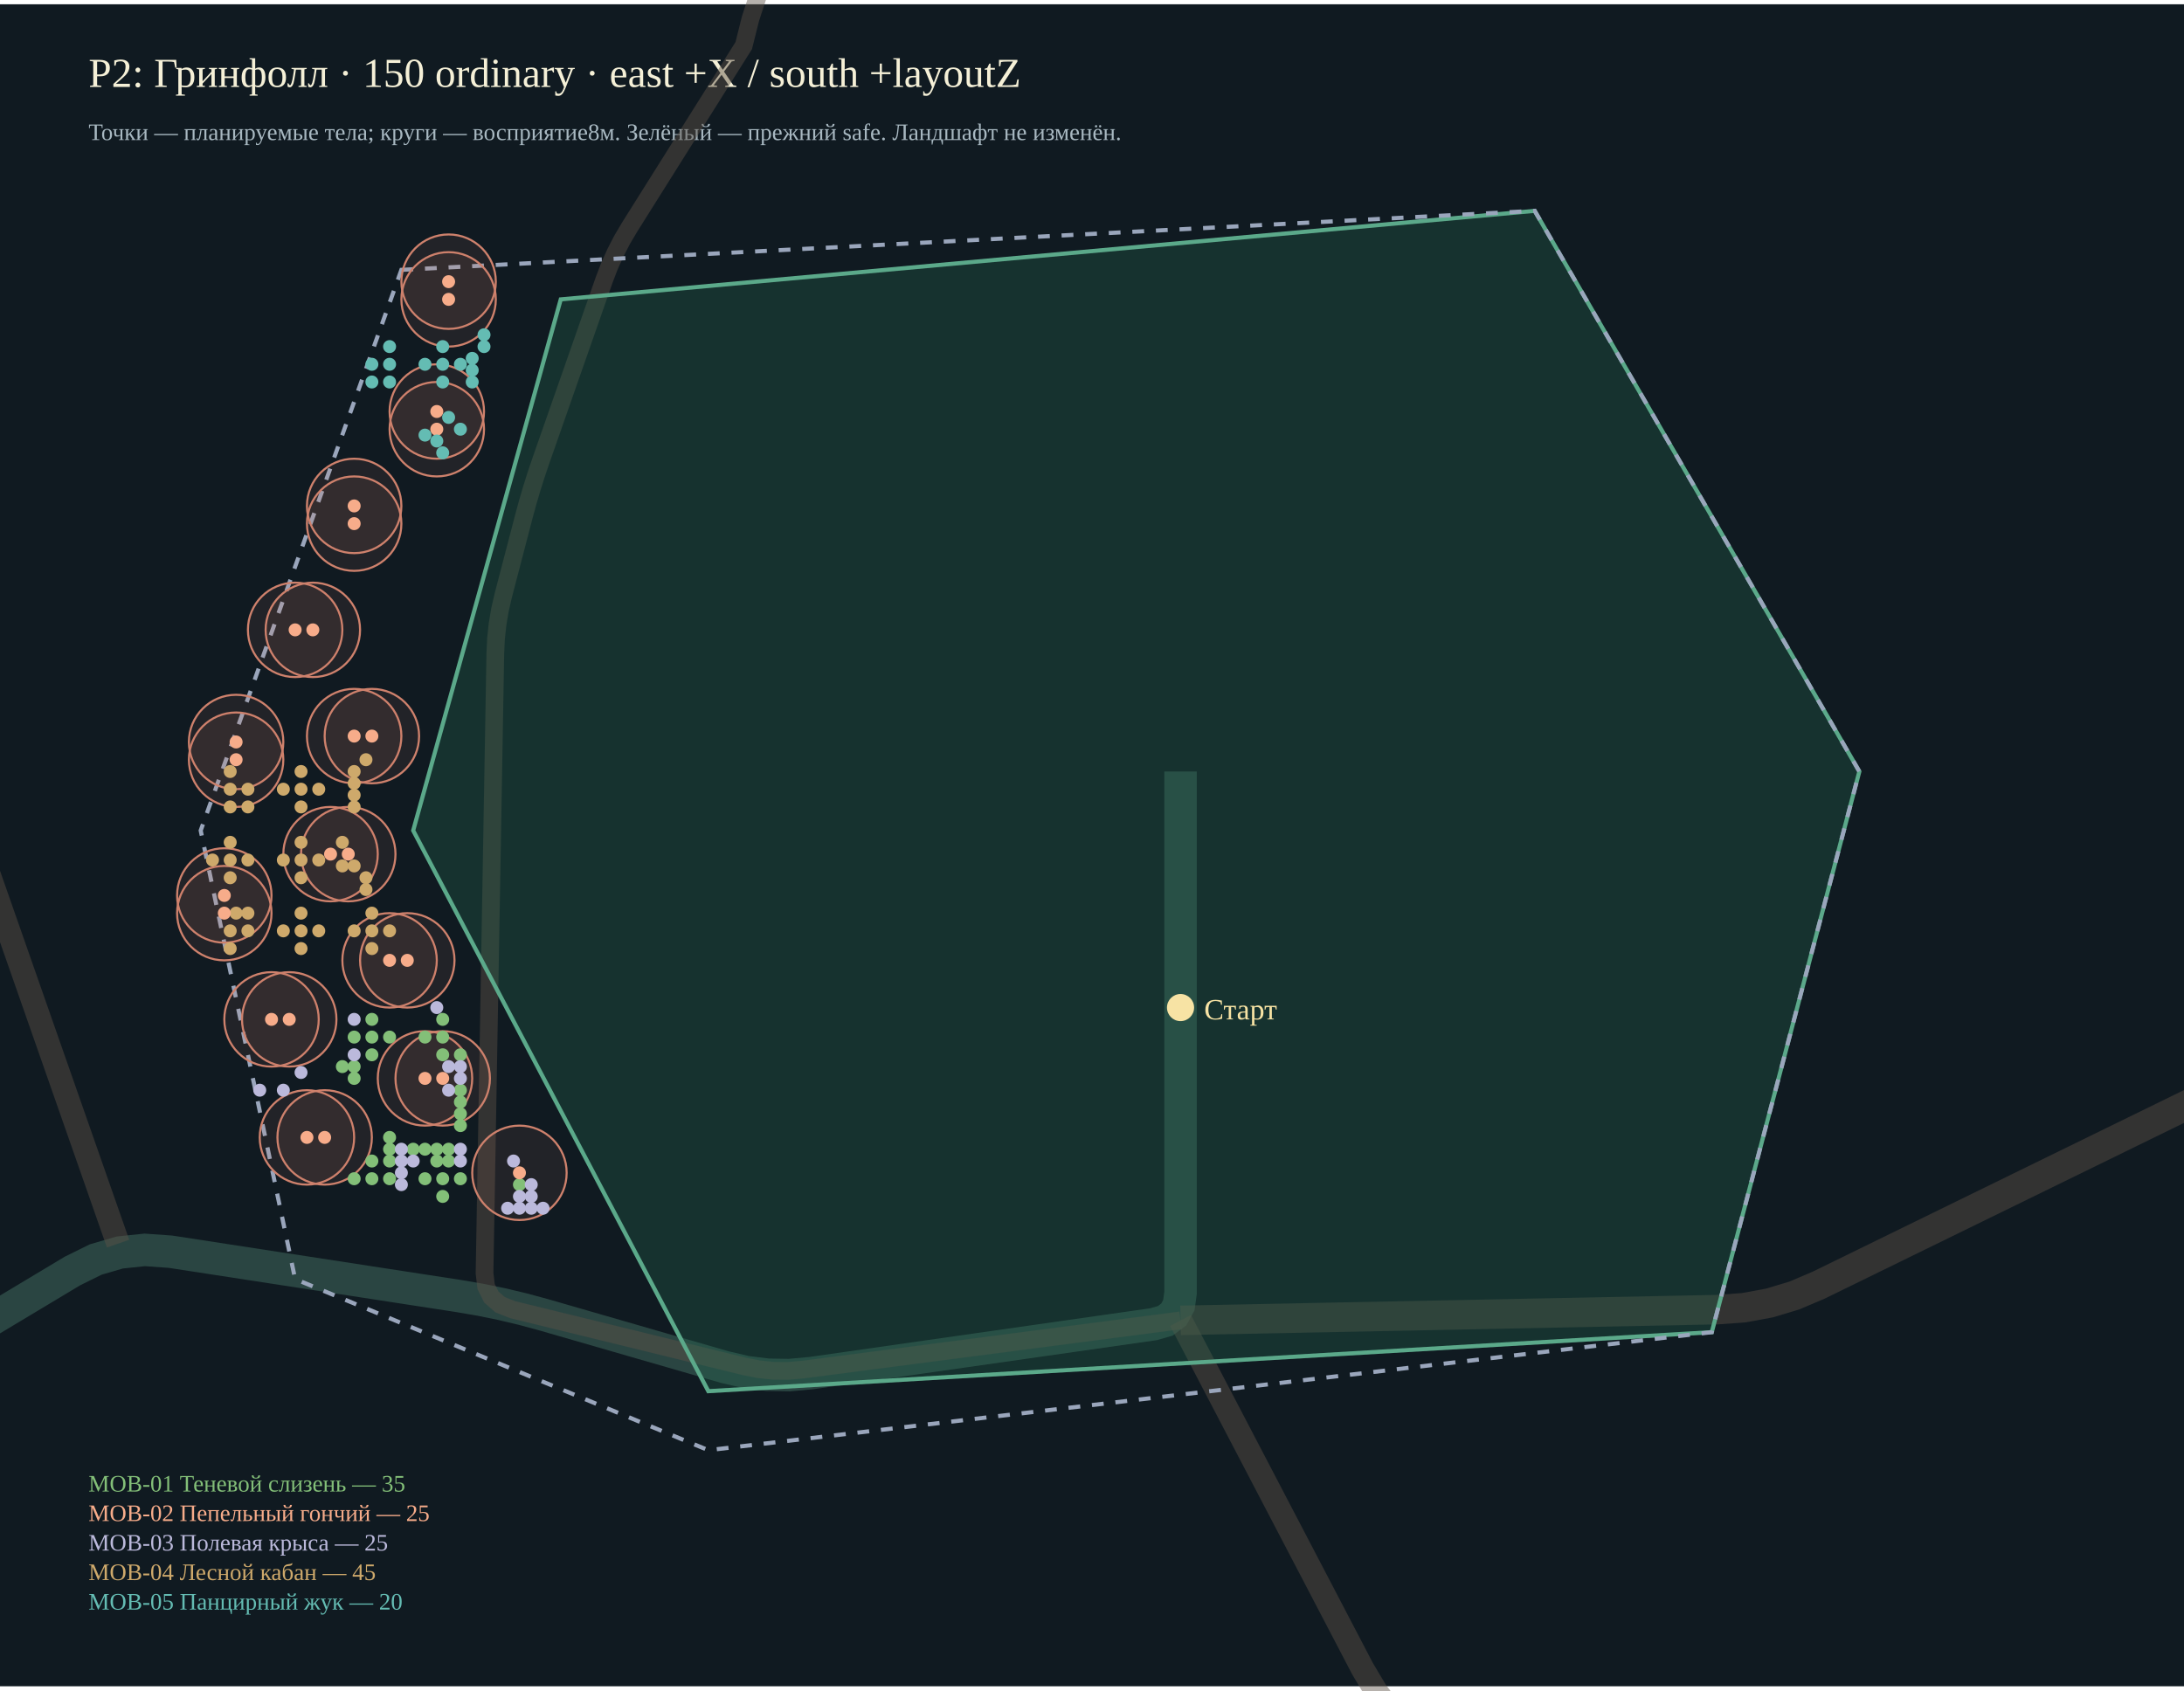
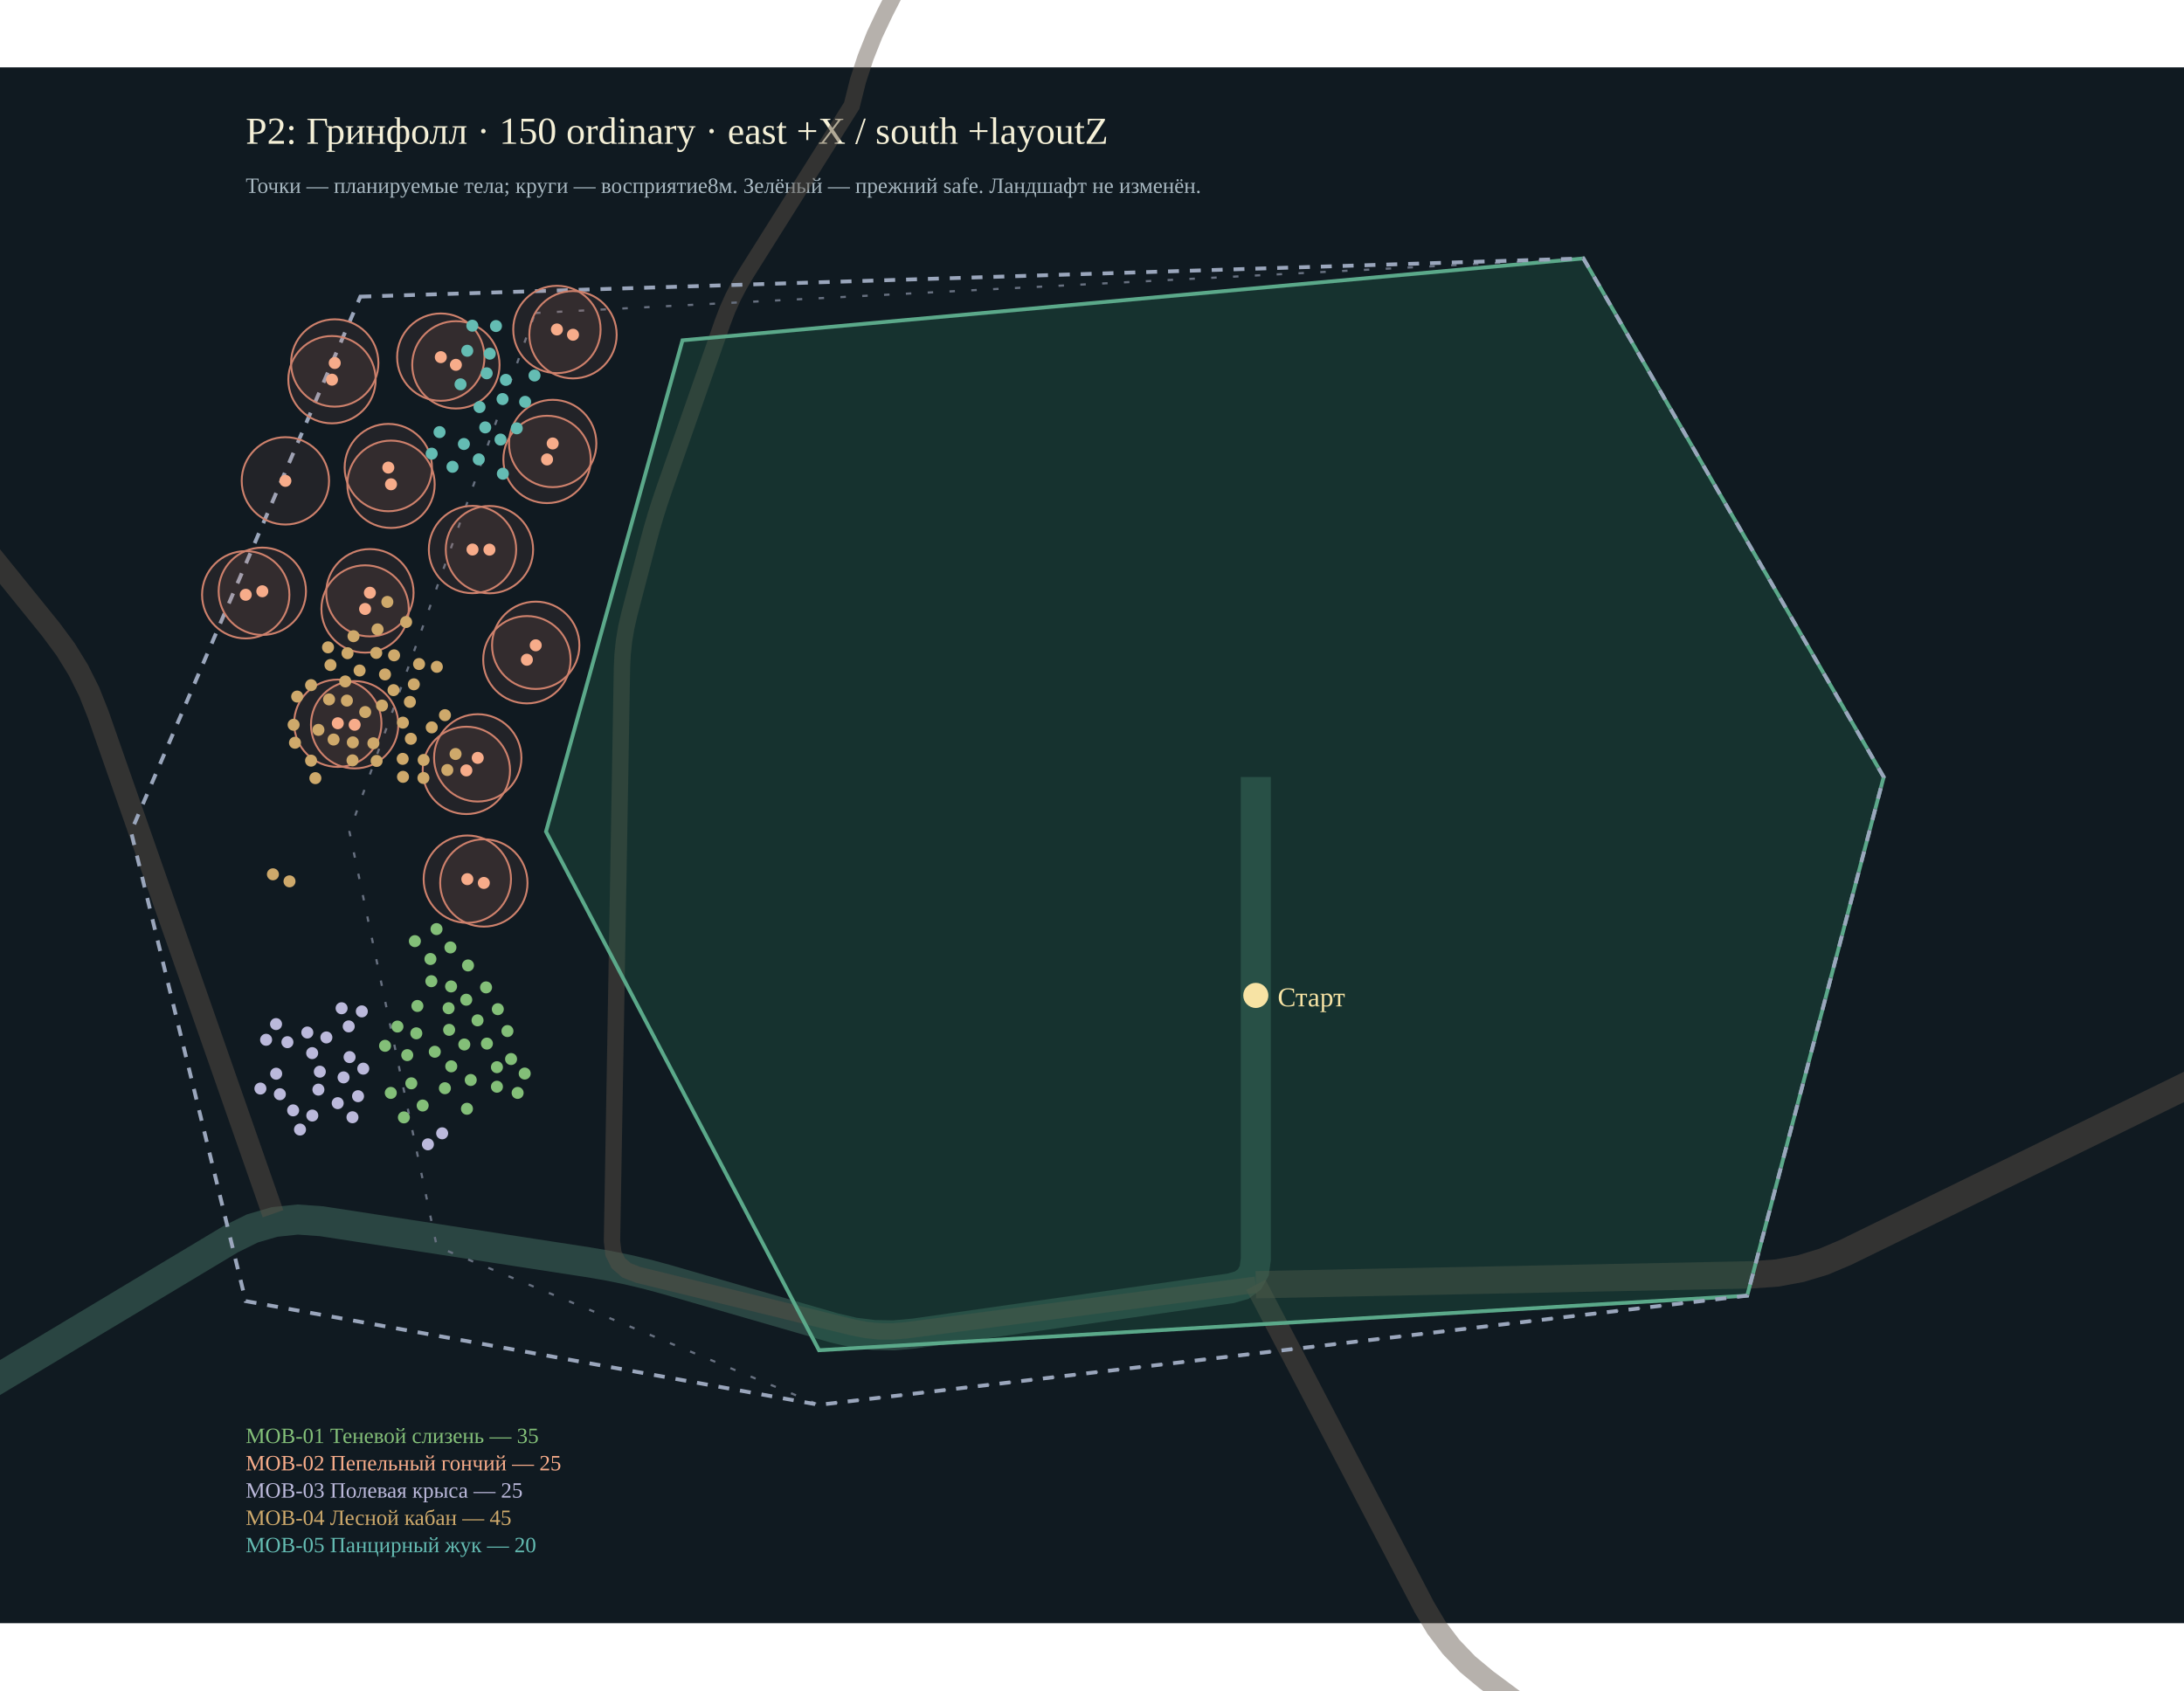
- <svg xmlns="http://www.w3.org/2000/svg" width="1240" height="960" viewBox="-300 20 370 285">
-   <rect x="-300" y="20" width="370" height="285" fill="#101a21" />
+ <svg xmlns="http://www.w3.org/2000/svg" width="1240" height="960" viewBox="-330 20 400 285">
+   <rect x="-330" y="20" width="400" height="285" fill="#101a21" />
  <text x="-285" y="34" font-size="7" fill="#f5f0d7">P2: Гринфолл · 150 ordinary · east +X / south +layoutZ</text>
  <text x="-285" y="43" font-size="4" fill="#a8b8c1">Точки — планируемые тела; круги — восприятие8м. Зелёный — прежний safe. Ландшафт не изменён.</text>
  <polyline points="-490,356 -418.846,326.659 -414.56,325.555 -410.547,323.901 -406.807,321.698 -403.341,318.946 -361.659,281.054 -358.264,278.116 -354.736,275.356 -351.075,272.774 -347.283,270.37 -287.717,234.631 -283.785,232.69 -279.705,231.5 -275.479,231.059 -271.105,231.369 -222.407,238.86 -218.717,239.489 -215.052,240.235 -211.413,241.099 -207.8,242.08 -177.2,250.92 -173.586,251.764 -169.945,252.215 -166.277,252.274 -162.581,251.94 -104.593,243.656 -102.584,243.079 -101.148,242.004 -100.287,240.431 -100,238.36 -100,218.64 -100,216.32 -100,214 -100,211.68 -100,209.36 -100,150" fill="none" stroke="#497a6a" stroke-width="5.5" opacity=".45" />
  <polyline points="-100,243 -8.998,241.18 -4.556,240.854 -0.228,240.056 3.985,238.787 8.085,237.046 83.915,199.954 87.947,197.956 91.957,195.916 95.945,193.833 99.911,191.708 178.089,149.292 182.113,147.401 186.272,146.022 190.567,145.153 194.998,144.796 268.719,143.12 271.359,143.077 274,143.07 276.64,143.097 279.28,143.16 301.72,143.84 304.36,143.891 306.998,143.882 309.636,143.815 312.273,143.69 335.56,142.32 338.223,141.99 340.77,141.319 343.202,140.308 345.52,138.956 382.535,114.027 386.025,111.312 389.031,108.193 391.552,104.671 393.589,100.746 397,93 425.074,86.661 426.354,86.184 427.268,85.415 427.817,84.354 428,83 428,42.4 427.85,41.35 427.4,40.6 426.65,40.15 425.6,40 420,40" fill="none" stroke="#5d5147" stroke-width="5" opacity=".45" />
  <polyline points="-280,230 -312.027,138.495 -313.681,134.341 -315.672,130.374 -317.998,126.595 -320.66,123.002 -364.34,68.998 -367.074,65.436 -369.616,61.749 -371.966,57.938 -374.124,54 -415.876,-27 -417.649,-31.062 -418.844,-35.247 -419.462,-39.555 -419.501,-43.986 -414.499,-134.014 -414.036,-138.452 -413.148,-142.78 -411.833,-146.999 -410.091,-151.107 -363.909,-246.893 -361.726,-250.745 -359.087,-254.193 -355.991,-257.239 -352.438,-259.881 -257.562,-321.119 -253.693,-323.305 -249.649,-324.982 -245.431,-326.15 -241.036,-326.81 -103.963,-339.19 -99.563,-339.839 -95.325,-340.977 -91.249,-342.603 -87.335,-344.717 -70,-354 30.469,-400.886 32.451,-402.123 33.867,-403.721 34.717,-405.68 35,-408 35,-420" fill="none" stroke="#5d5147" stroke-width="4" opacity=".45" />
  <polyline points="-370,62 -476.57,101.848 -480.789,103.042 -485.018,103.473 -489.255,103.14 -493.5,102.043 -591.5,67.957 -595.567,66.222 -599.269,63.973 -602.606,61.211 -605.577,57.936 -669.423,-22.936 -671.521,-26.473 -672.239,-30.021 -671.576,-33.58 -669.533,-37.149 -615.467,-107.851 -612.634,-111.327 -609.601,-114.607 -606.368,-117.69 -602.936,-120.577 -522.064,-184.423 -518.463,-186.626 -514.726,-187.656 -510.852,-187.516 -506.84,-186.203 -414,-143" fill="none" stroke="#5d5147" stroke-width="1.5" opacity=".45" />
  <polyline points="-250,-326 -254.24,-376.032 -254.137,-380.312 -253.069,-384.183 -251.034,-387.645 -248.034,-390.699 -204.465,-426.347 -202.212,-428.145 -199.916,-429.887 -197.579,-431.572 -195.2,-433.2 -181,-433" fill="none" stroke="#5d5147" stroke-width="2.5" opacity=".45" />
  <polyline points="-414,-143 -464.228,-203.095 -467.259,-206.361 -470.581,-209.257 -474.193,-211.78 -478.096,-213.932 -566.904,-257.068 -570.888,-259.136 -574.745,-261.408 -578.473,-263.884 -582.074,-266.565 -642.926,-314.435 -645.483,-317.034 -646.08,-319.267 -644.717,-321.132 -641.393,-322.631 -501.607,-365.369 -498.359,-366.74 -497.221,-368.225 -498.195,-369.822 -501.279,-371.531 -620.721,-422.469 -623.811,-424.196 -624.801,-425.844 -623.692,-427.415 -620.483,-428.908 -473.517,-479.092 -470.208,-480.742 -468.796,-482.784 -469.283,-485.219 -471.668,-488.045 -540,-550" fill="none" stroke="#5d5147" stroke-width="3" opacity=".45" />
  <polyline points="35,-420 35,-407 35.311,-404.784 36.245,-403.134 37.8,-402.051 39.978,-401.535 105.022,-395.465 107.511,-395.287 110.001,-395.219 112.492,-395.26 114.983,-395.41 190.017,-401.59 192.506,-401.724 194.991,-401.716 197.471,-401.565 199.947,-401.272 258.053,-392.728 260.414,-392.166 262.549,-391.21 264.459,-389.858 266.144,-388.112 297.856,-348.888 299.253,-346.875 300.3,-344.725 300.997,-342.437 301.344,-340.012 306.656,-262.988 306.522,-260.676 305.776,-258.73 304.418,-257.148 302.448,-255.931 289.552,-250.069 287.248,-249.164 284.888,-248.517 282.472,-248.129 280,-248 250,-248 247.812,-248.312 246.25,-249.25 245.312,-250.812 245,-253 245,-280" fill="none" stroke="#5d5147" stroke-width="3" opacity=".45" />
  <polyline points="-100,243 -164.042,251.353 -166.515,251.562 -168.975,251.541 -171.422,251.291 -173.857,250.811 -213.143,241.189 -215.263,240.357 -216.764,239.048 -217.648,237.262 -217.913,235.001 -216.087,129.999 -215.97,127.51 -215.706,125.04 -215.296,122.591 -214.738,120.162 -211.262,106.838 -210.607,104.427 -209.903,102.03 -209.15,99.648 -208.348,97.281 -197.652,66.719 -196.763,64.39 -195.748,62.121 -194.607,59.914 -193.339,57.767 -174,27 -172.858,22.438 -171.471,18.191 -169.821,14.04 -167.905,9.985 -129.095,-65.985 -127.209,-70.046 -125.645,-74.214 -124.405,-78.49 -123.488,-82.872 -111.512,-153.128 -110.362,-157.287 -108.421,-160.893 -105.692,-163.945 -102.174,-166.444 0.174,-224.556 4.106,-226.742 8.076,-228.854 12.084,-230.893 16.13,-232.86 98.87,-272.14 102.982,-273.921 107.187,-275.405 111.486,-276.591 115.877,-277.48 175,-280 200.642,-251.705 202.424,-250.084 204.411,-248.926 206.603,-248.232 209,-248 240,-248 242.188,-248.312 243.75,-249.25 244.688,-250.812 245,-253 245,-280" fill="none" stroke="#5d5147" stroke-width="3" opacity=".45" />
  <polyline points="420,40 488,40 492.404,39.686 496.618,38.745 500.64,37.177 504.47,34.981 553.53,2.019 557.052,-0.678 560.15,-3.752 562.822,-7.202 565.069,-11.028 578,-23 595.869,-35.183 597.983,-36.477 600.193,-37.541 602.5,-38.376 604.903,-38.981 620,-42" fill="none" stroke="#5d5147" stroke-width="4" opacity=".45" />
  <polyline points="561,-3 603.234,8.205 606.567,8.761 609.798,8.633 612.929,7.822 615.959,6.327 690.041,-39.328 692.63,-41.371 694.437,-43.83 695.462,-46.705 695.706,-49.994 691.259,-155.828 690.958,-158.866 690.315,-161.807 689.329,-164.652 688,-167.4 681,-180 498.585,-236.298 495.37,-237.634 494.31,-238.94 495.406,-240.215 498.657,-241.46 671.343,-290.539 674.595,-291.789 675.694,-293.076 674.641,-294.4 671.435,-295.763 502.565,-350.237 499.364,-351.581 498.325,-352.85 499.449,-354.045 502.736,-355.164 707.264,-405.836 710.804,-407.269 712.69,-409.407 712.92,-412.247 711.494,-415.791 672.506,-483.209 670.308,-487.132 668.221,-491.112 666.244,-495.148 664.378,-499.239 631.622,-573.761 629.58,-577.693 627.077,-581.251 624.111,-584.434 620.685,-587.243 575.315,-619.757 571.558,-621.975 567.599,-623.387 563.441,-623.991 559.082,-623.789 495.918,-615.211 491.669,-614.239 487.838,-612.535 484.427,-610.097 481.435,-606.927 444.565,-560.073 442.186,-556.419 440.612,-552.529 439.845,-548.404 439.883,-544.043 445.117,-490.957 446.022,-486.822 447.856,-483.374 450.618,-480.613 454.308,-478.538 498.455,-460.144 502.146,-459.098 505.674,-459.106 509.038,-460.166 512.24,-462.28 545,-490" fill="none" stroke="#5d5147" stroke-width="3.5" opacity=".45" />
  <polyline points="-100,243 -69.167,302.023 -66.892,305.848 -64.236,309.347 -61.197,312.52 -57.775,315.367 -2.225,356.633 0.981,359.542 3.372,362.901 4.949,366.711 5.712,370.972 10,425" fill="none" stroke="#5d5147" stroke-width="4" opacity=".45" />
  <polyline points="-490,356 -547.027,404.268 -550.134,407.482 -553.483,410.392 -557.073,412.999 -560.905,415.301 -613.095,443.699 -616.798,446.087 -620.002,448.951 -622.707,452.29 -624.913,456.105 -645.087,497.895 -646.342,501.769 -646.193,505.284 -644.64,508.441 -641.683,511.24 -575,559" fill="none" stroke="#5d5147" stroke-width="2" opacity=".45" />
  <polyline points="10,425 112.061,413.047 116.522,412.704 120.967,412.724 125.396,413.106 129.808,413.85 212.192,431.15 216.607,431.993 221.044,432.67 225.503,433.182 229.984,433.529 283.886,436.699 286.444,436.841 289.002,436.965 291.56,437.071 294.12,437.16 316.202,437.85 318.601,437.916 321.001,437.962 323.4,437.991 325.8,438 346.2,438 348.589,437.918 350.954,437.67 353.296,437.258 355.615,436.681 398.346,424.473 402.58,423.05 406.627,421.256 410.489,419.09 414.163,416.552 473.907,371.113 476.018,369.721 478.257,368.658 480.624,367.925 483.12,367.52 504.88,365.48 507.408,365.126 509.87,364.545 512.267,363.736 514.6,362.7 610,322 631.078,326.216 633.034,326.491 634.982,326.534 636.922,326.344 638.852,325.921 660,320" fill="none" stroke="#5d5147" stroke-width="4" opacity=".45" />
  <polyline points="420,40 425.6,40 426.65,40.15 427.4,40.6 427.85,41.35 428,42.4 428,83 428.149,84.426 428.597,85.704 429.342,86.835 430.386,87.818 470,118 474.776,143.053 476.817,147.058 478.716,151.126 480.474,155.258 482.09,159.453 509.91,235.547 511.248,239.808 512.172,244.136 512.681,248.533 512.777,252.997 510,365" fill="none" stroke="#5d5147" stroke-width="2.5" opacity=".45" />
  <polygon points="-565,285 -435,270 -405,375 -555,415 -595,350" fill="#266b52" fill-opacity=".3" stroke="#5ba98a" stroke-width=".7" />
  <polygon points="-205,70 -40,55 15,150 -10,245 -180,255 -230,160" fill="#266b52" fill-opacity=".3" stroke="#5ba98a" stroke-width=".7" />
-   <polygon points="-232,65 -40,55 15,150 -10,245 -180,265 -250,236 -266,160" fill="none" stroke="#9aa6bc" stroke-dasharray="2 2" stroke-width=".7" />
-   <circle cx="-240" cy="108" r="8" fill="#ce816c" fill-opacity=".1" stroke="#ce816c" stroke-width=".35" />
-   <circle cx="-240" cy="105" r="8" fill="#ce816c" fill-opacity=".1" stroke="#ce816c" stroke-width=".35" />
-   <circle cx="-226" cy="92" r="8" fill="#ce816c" fill-opacity=".1" stroke="#ce816c" stroke-width=".35" />
-   <circle cx="-226" cy="89" r="8" fill="#ce816c" fill-opacity=".1" stroke="#ce816c" stroke-width=".35" />
-   <circle cx="-250" cy="126" r="8" fill="#ce816c" fill-opacity=".1" stroke="#ce816c" stroke-width=".35" />
-   <circle cx="-247" cy="126" r="8" fill="#ce816c" fill-opacity=".1" stroke="#ce816c" stroke-width=".35" />
-   <circle cx="-240" cy="144" r="8" fill="#ce816c" fill-opacity=".1" stroke="#ce816c" stroke-width=".35" />
-   <circle cx="-237" cy="144" r="8" fill="#ce816c" fill-opacity=".1" stroke="#ce816c" stroke-width=".35" />
-   <circle cx="-224" cy="70" r="8" fill="#ce816c" fill-opacity=".1" stroke="#ce816c" stroke-width=".35" />
-   <circle cx="-224" cy="67" r="8" fill="#ce816c" fill-opacity=".1" stroke="#ce816c" stroke-width=".35" />
-   <circle cx="-260" cy="148" r="8" fill="#ce816c" fill-opacity=".1" stroke="#ce816c" stroke-width=".35" />
-   <circle cx="-260" cy="145" r="8" fill="#ce816c" fill-opacity=".1" stroke="#ce816c" stroke-width=".35" />
-   <circle cx="-244" cy="164" r="8" fill="#ce816c" fill-opacity=".1" stroke="#ce816c" stroke-width=".35" />
-   <circle cx="-241" cy="164" r="8" fill="#ce816c" fill-opacity=".1" stroke="#ce816c" stroke-width=".35" />
-   <circle cx="-262" cy="174" r="8" fill="#ce816c" fill-opacity=".1" stroke="#ce816c" stroke-width=".35" />
-   <circle cx="-262" cy="171" r="8" fill="#ce816c" fill-opacity=".1" stroke="#ce816c" stroke-width=".35" />
-   <circle cx="-234" cy="182" r="8" fill="#ce816c" fill-opacity=".1" stroke="#ce816c" stroke-width=".35" />
-   <circle cx="-231" cy="182" r="8" fill="#ce816c" fill-opacity=".1" stroke="#ce816c" stroke-width=".35" />
-   <circle cx="-254" cy="192" r="8" fill="#ce816c" fill-opacity=".1" stroke="#ce816c" stroke-width=".35" />
-   <circle cx="-251" cy="192" r="8" fill="#ce816c" fill-opacity=".1" stroke="#ce816c" stroke-width=".35" />
-   <circle cx="-228" cy="202" r="8" fill="#ce816c" fill-opacity=".1" stroke="#ce816c" stroke-width=".35" />
-   <circle cx="-225" cy="202" r="8" fill="#ce816c" fill-opacity=".1" stroke="#ce816c" stroke-width=".35" />
-   <circle cx="-248" cy="212" r="8" fill="#ce816c" fill-opacity=".1" stroke="#ce816c" stroke-width=".35" />
-   <circle cx="-245" cy="212" r="8" fill="#ce816c" fill-opacity=".1" stroke="#ce816c" stroke-width=".35" />
-   <circle cx="-212" cy="218" r="8" fill="#ce816c" fill-opacity=".1" stroke="#ce816c" stroke-width=".35" />
-   <circle cx="-226" cy="214" r="1.1" fill="#83bf78" />
-   <circle cx="-228" cy="214" r="1.1" fill="#83bf78" />
-   <circle cx="-224" cy="214" r="1.1" fill="#83bf78" />
-   <circle cx="-230" cy="214" r="1.1" fill="#83bf78" />
-   <circle cx="-224" cy="216" r="1.1" fill="#83bf78" />
-   <circle cx="-240" cy="202" r="1.1" fill="#83bf78" />
-   <circle cx="-234" cy="212" r="1.1" fill="#83bf78" />
-   <circle cx="-234" cy="214" r="1.1" fill="#83bf78" />
-   <circle cx="-240" cy="200" r="1.1" fill="#83bf78" />
-   <circle cx="-242" cy="200" r="1.1" fill="#83bf78" />
-   <circle cx="-225" cy="219" r="1.1" fill="#83bf78" />
-   <circle cx="-226" cy="216" r="1.1" fill="#83bf78" />
-   <circle cx="-228" cy="219" r="1.1" fill="#83bf78" />
-   <circle cx="-222" cy="219" r="1.1" fill="#83bf78" />
-   <circle cx="-225" cy="222" r="1.1" fill="#83bf78" />
-   <circle cx="-225" cy="195" r="1.1" fill="#83bf78" />
-   <circle cx="-225" cy="198" r="1.1" fill="#83bf78" />
-   <circle cx="-228" cy="195" r="1.1" fill="#83bf78" />
-   <circle cx="-222" cy="198" r="1.1" fill="#83bf78" />
-   <circle cx="-225" cy="192" r="1.1" fill="#83bf78" />
-   <circle cx="-222" cy="208" r="1.1" fill="#83bf78" />
-   <circle cx="-222" cy="210" r="1.1" fill="#83bf78" />
-   <circle cx="-222" cy="204" r="1.1" fill="#83bf78" />
-   <circle cx="-222" cy="206" r="1.1" fill="#83bf78" />
-   <circle cx="-212" cy="220" r="1.1" fill="#83bf78" />
-   <circle cx="-237" cy="219" r="1.1" fill="#83bf78" />
-   <circle cx="-237" cy="216" r="1.1" fill="#83bf78" />
-   <circle cx="-234" cy="219" r="1.1" fill="#83bf78" />
-   <circle cx="-240" cy="219" r="1.1" fill="#83bf78" />
-   <circle cx="-234" cy="216" r="1.1" fill="#83bf78" />
-   <circle cx="-237" cy="195" r="1.1" fill="#83bf78" />
-   <circle cx="-237" cy="198" r="1.1" fill="#83bf78" />
-   <circle cx="-234" cy="195" r="1.1" fill="#83bf78" />
-   <circle cx="-240" cy="195" r="1.1" fill="#83bf78" />
-   <circle cx="-237" cy="192" r="1.1" fill="#83bf78" />
-   <circle cx="-256" cy="204" r="1.1" fill="#bbb9db" />
-   <circle cx="-232" cy="216" r="1.1" fill="#bbb9db" />
-   <circle cx="-232" cy="214" r="1.1" fill="#bbb9db" />
-   <circle cx="-232" cy="218" r="1.1" fill="#bbb9db" />
-   <circle cx="-232" cy="220" r="1.1" fill="#bbb9db" />
-   <circle cx="-240" cy="198" r="1.1" fill="#bbb9db" />
-   <circle cx="-240" cy="192" r="1.1" fill="#bbb9db" />
-   <circle cx="-230" cy="216" r="1.1" fill="#bbb9db" />
-   <circle cx="-252" cy="204" r="1.1" fill="#bbb9db" />
-   <circle cx="-249" cy="201" r="1.1" fill="#bbb9db" />
-   <circle cx="-212" cy="222" r="1.1" fill="#bbb9db" />
-   <circle cx="-213" cy="216" r="1.1" fill="#bbb9db" />
-   <circle cx="-214" cy="224" r="1.1" fill="#bbb9db" />
-   <circle cx="-210" cy="220" r="1.1" fill="#bbb9db" />
-   <circle cx="-210" cy="222" r="1.1" fill="#bbb9db" />
-   <circle cx="-222" cy="200" r="1.1" fill="#bbb9db" />
-   <circle cx="-222" cy="202" r="1.1" fill="#bbb9db" />
-   <circle cx="-226" cy="190" r="1.1" fill="#bbb9db" />
-   <circle cx="-224" cy="200" r="1.1" fill="#bbb9db" />
-   <circle cx="-224" cy="204" r="1.1" fill="#bbb9db" />
-   <circle cx="-208" cy="224" r="1.1" fill="#bbb9db" />
-   <circle cx="-210" cy="224" r="1.1" fill="#bbb9db" />
-   <circle cx="-212" cy="224" r="1.1" fill="#bbb9db" />
-   <circle cx="-222" cy="214" r="1.1" fill="#bbb9db" />
-   <circle cx="-222" cy="216" r="1.1" fill="#bbb9db" />
-   <circle cx="-249" cy="165" r="1.1" fill="#cea96b" />
-   <circle cx="-252" cy="165" r="1.1" fill="#cea96b" />
-   <circle cx="-249" cy="168" r="1.1" fill="#cea96b" />
-   <circle cx="-249" cy="162" r="1.1" fill="#cea96b" />
-   <circle cx="-246" cy="165" r="1.1" fill="#cea96b" />
-   <circle cx="-261" cy="165" r="1.1" fill="#cea96b" />
-   <circle cx="-258" cy="165" r="1.1" fill="#cea96b" />
-   <circle cx="-261" cy="168" r="1.1" fill="#cea96b" />
-   <circle cx="-261" cy="162" r="1.1" fill="#cea96b" />
-   <circle cx="-264" cy="165" r="1.1" fill="#cea96b" />
-   <circle cx="-249" cy="177" r="1.1" fill="#cea96b" />
-   <circle cx="-249" cy="174" r="1.1" fill="#cea96b" />
-   <circle cx="-252" cy="177" r="1.1" fill="#cea96b" />
-   <circle cx="-246" cy="177" r="1.1" fill="#cea96b" />
-   <circle cx="-249" cy="180" r="1.1" fill="#cea96b" />
-   <circle cx="-249" cy="153" r="1.1" fill="#cea96b" />
-   <circle cx="-249" cy="156" r="1.1" fill="#cea96b" />
-   <circle cx="-252" cy="153" r="1.1" fill="#cea96b" />
-   <circle cx="-246" cy="153" r="1.1" fill="#cea96b" />
-   <circle cx="-249" cy="150" r="1.1" fill="#cea96b" />
-   <circle cx="-240" cy="166" r="1.1" fill="#cea96b" />
-   <circle cx="-242" cy="166" r="1.1" fill="#cea96b" />
-   <circle cx="-238" cy="168" r="1.1" fill="#cea96b" />
-   <circle cx="-242" cy="162" r="1.1" fill="#cea96b" />
-   <circle cx="-238" cy="170" r="1.1" fill="#cea96b" />
-   <circle cx="-261" cy="177" r="1.1" fill="#cea96b" />
-   <circle cx="-260" cy="174" r="1.1" fill="#cea96b" />
-   <circle cx="-258" cy="177" r="1.1" fill="#cea96b" />
-   <circle cx="-261" cy="180" r="1.1" fill="#cea96b" />
-   <circle cx="-258" cy="174" r="1.1" fill="#cea96b" />
-   <circle cx="-261" cy="153" r="1.1" fill="#cea96b" />
-   <circle cx="-261" cy="156" r="1.1" fill="#cea96b" />
-   <circle cx="-258" cy="153" r="1.1" fill="#cea96b" />
-   <circle cx="-261" cy="150" r="1.1" fill="#cea96b" />
-   <circle cx="-258" cy="156" r="1.1" fill="#cea96b" />
-   <circle cx="-237" cy="177" r="1.1" fill="#cea96b" />
-   <circle cx="-240" cy="177" r="1.1" fill="#cea96b" />
-   <circle cx="-237" cy="174" r="1.1" fill="#cea96b" />
-   <circle cx="-237" cy="180" r="1.1" fill="#cea96b" />
-   <circle cx="-234" cy="177" r="1.1" fill="#cea96b" />
-   <circle cx="-240" cy="154" r="1.1" fill="#cea96b" />
-   <circle cx="-240" cy="152" r="1.1" fill="#cea96b" />
-   <circle cx="-240" cy="156" r="1.1" fill="#cea96b" />
-   <circle cx="-238" cy="148" r="1.1" fill="#cea96b" />
-   <circle cx="-240" cy="150" r="1.1" fill="#cea96b" />
-   <circle cx="-240" cy="108" r="1.1" fill="#f7ac8a" />
-   <circle cx="-240" cy="105" r="1.1" fill="#f7ac8a" />
-   <circle cx="-226" cy="92" r="1.1" fill="#f7ac8a" />
-   <circle cx="-226" cy="89" r="1.1" fill="#f7ac8a" />
-   <circle cx="-250" cy="126" r="1.1" fill="#f7ac8a" />
-   <circle cx="-247" cy="126" r="1.1" fill="#f7ac8a" />
-   <circle cx="-240" cy="144" r="1.1" fill="#f7ac8a" />
-   <circle cx="-237" cy="144" r="1.1" fill="#f7ac8a" />
-   <circle cx="-224" cy="70" r="1.1" fill="#f7ac8a" />
-   <circle cx="-224" cy="67" r="1.1" fill="#f7ac8a" />
-   <circle cx="-260" cy="148" r="1.1" fill="#f7ac8a" />
-   <circle cx="-260" cy="145" r="1.1" fill="#f7ac8a" />
-   <circle cx="-244" cy="164" r="1.1" fill="#f7ac8a" />
-   <circle cx="-241" cy="164" r="1.1" fill="#f7ac8a" />
-   <circle cx="-262" cy="174" r="1.1" fill="#f7ac8a" />
-   <circle cx="-262" cy="171" r="1.1" fill="#f7ac8a" />
-   <circle cx="-234" cy="182" r="1.1" fill="#f7ac8a" />
-   <circle cx="-231" cy="182" r="1.1" fill="#f7ac8a" />
-   <circle cx="-254" cy="192" r="1.1" fill="#f7ac8a" />
-   <circle cx="-251" cy="192" r="1.1" fill="#f7ac8a" />
-   <circle cx="-228" cy="202" r="1.1" fill="#f7ac8a" />
-   <circle cx="-225" cy="202" r="1.1" fill="#f7ac8a" />
-   <circle cx="-248" cy="212" r="1.1" fill="#f7ac8a" />
-   <circle cx="-245" cy="212" r="1.1" fill="#f7ac8a" />
-   <circle cx="-212" cy="218" r="1.1" fill="#f7ac8a" />
-   <circle cx="-225" cy="81" r="1.1" fill="#64bcb3" />
-   <circle cx="-225" cy="84" r="1.1" fill="#64bcb3" />
-   <circle cx="-222" cy="81" r="1.1" fill="#64bcb3" />
-   <circle cx="-228" cy="81" r="1.1" fill="#64bcb3" />
-   <circle cx="-225" cy="78" r="1.1" fill="#64bcb3" />
-   <circle cx="-226" cy="94" r="1.1" fill="#64bcb3" />
-   <circle cx="-224" cy="90" r="1.1" fill="#64bcb3" />
-   <circle cx="-222" cy="92" r="1.1" fill="#64bcb3" />
-   <circle cx="-228" cy="93" r="1.1" fill="#64bcb3" />
-   <circle cx="-225" cy="96" r="1.1" fill="#64bcb3" />
-   <circle cx="-218" cy="78" r="1.1" fill="#64bcb3" />
-   <circle cx="-220" cy="82" r="1.1" fill="#64bcb3" />
-   <circle cx="-220" cy="84" r="1.1" fill="#64bcb3" />
-   <circle cx="-218" cy="76" r="1.1" fill="#64bcb3" />
-   <circle cx="-220" cy="80" r="1.1" fill="#64bcb3" />
-   <circle cx="-237" cy="81" r="1.1" fill="#64bcb3" />
-   <circle cx="-234" cy="81" r="1.1" fill="#64bcb3" />
-   <circle cx="-237" cy="84" r="1.1" fill="#64bcb3" />
-   <circle cx="-234" cy="84" r="1.1" fill="#64bcb3" />
-   <circle cx="-234" cy="78" r="1.1" fill="#64bcb3" />
+   <polygon points="-232,65 -40,55 15,150 -10,245 -180,265 -250,236 -266,160" fill="none" stroke="#677080" stroke-dasharray="1 3" stroke-width=".4" />
+   <polygon points="-264,62 -40,55 15,150 -10,245 -180,265 -285,246 -306,160" fill="none" stroke="#9aa6bc" stroke-dasharray="2 2" stroke-width=".7" />
+   <circle cx="-240.359" cy="108.346" r="8" fill="#ce816c" fill-opacity=".1" stroke="#ce816c" stroke-width=".35" />
+   <circle cx="-243.459" cy="108.325" r="8" fill="#ce816c" fill-opacity=".1" stroke="#ce816c" stroke-width=".35" />
+   <circle cx="-229.809" cy="91.822" r="8" fill="#ce816c" fill-opacity=".1" stroke="#ce816c" stroke-width=".35" />
+   <circle cx="-228.775" cy="88.899" r="8" fill="#ce816c" fill-opacity=".1" stroke="#ce816c" stroke-width=".35" />
+   <circle cx="-258.385" cy="96.372" r="8" fill="#ce816c" fill-opacity=".1" stroke="#ce816c" stroke-width=".35" />
+   <circle cx="-258.88" cy="93.312" r="8" fill="#ce816c" fill-opacity=".1" stroke="#ce816c" stroke-width=".35" />
+   <circle cx="-231.881" cy="125.868" r="8" fill="#ce816c" fill-opacity=".1" stroke="#ce816c" stroke-width=".35" />
+   <circle cx="-233.502" cy="128.511" r="8" fill="#ce816c" fill-opacity=".1" stroke="#ce816c" stroke-width=".35" />
+   <circle cx="-262.253" cy="116.24" r="8" fill="#ce816c" fill-opacity=".1" stroke="#ce816c" stroke-width=".35" />
+   <circle cx="-263.132" cy="119.213" r="8" fill="#ce816c" fill-opacity=".1" stroke="#ce816c" stroke-width=".35" />
+   <circle cx="-242.502" cy="146.489" r="8" fill="#ce816c" fill-opacity=".1" stroke="#ce816c" stroke-width=".35" />
+   <circle cx="-244.587" cy="148.783" r="8" fill="#ce816c" fill-opacity=".1" stroke="#ce816c" stroke-width=".35" />
+   <circle cx="-268.133" cy="140.147" r="8" fill="#ce816c" fill-opacity=".1" stroke="#ce816c" stroke-width=".35" />
+   <circle cx="-265.045" cy="140.423" r="8" fill="#ce816c" fill-opacity=".1" stroke="#ce816c" stroke-width=".35" />
+   <circle cx="-281.958" cy="115.971" r="8" fill="#ce816c" fill-opacity=".1" stroke="#ce816c" stroke-width=".35" />
+   <circle cx="-284.991" cy="116.611" r="8" fill="#ce816c" fill-opacity=".1" stroke="#ce816c" stroke-width=".35" />
+   <circle cx="-246.504" cy="74.491" r="8" fill="#ce816c" fill-opacity=".1" stroke="#ce816c" stroke-width=".35" />
+   <circle cx="-249.267" cy="73.084" r="8" fill="#ce816c" fill-opacity=".1" stroke="#ce816c" stroke-width=".35" />
+   <circle cx="-228.001" cy="68.014" r="8" fill="#ce816c" fill-opacity=".1" stroke="#ce816c" stroke-width=".35" />
+   <circle cx="-225.055" cy="68.98" r="8" fill="#ce816c" fill-opacity=".1" stroke="#ce816c" stroke-width=".35" />
+   <circle cx="-241.386" cy="169.399" r="8" fill="#ce816c" fill-opacity=".1" stroke="#ce816c" stroke-width=".35" />
+   <circle cx="-244.408" cy="168.707" r="8" fill="#ce816c" fill-opacity=".1" stroke="#ce816c" stroke-width=".35" />
+   <circle cx="-269.196" cy="77.21" r="8" fill="#ce816c" fill-opacity=".1" stroke="#ce816c" stroke-width=".35" />
+   <circle cx="-268.693" cy="74.151" r="8" fill="#ce816c" fill-opacity=".1" stroke="#ce816c" stroke-width=".35" />
+   <circle cx="-277.732" cy="95.745" r="8" fill="#ce816c" fill-opacity=".1" stroke="#ce816c" stroke-width=".35" />
+   <circle cx="-250.366" cy="200.323" r="1.1" fill="#83bf78" />
+   <circle cx="-247.351" cy="202.993" r="1.1" fill="#83bf78" />
+   <circle cx="-244.961" cy="198.993" r="1.1" fill="#83bf78" />
+   <circle cx="-247.74" cy="196.308" r="1.1" fill="#83bf78" />
+   <circle cx="-250.998" cy="187.399" r="1.1" fill="#83bf78" />
+   <circle cx="-253.553" cy="191.934" r="1.1" fill="#83bf78" />
+   <circle cx="-247.838" cy="192.346" r="1.1" fill="#83bf78" />
+   <circle cx="-243.784" cy="205.495" r="1.1" fill="#83bf78" />
+   <circle cx="-248.516" cy="207.002" r="1.1" fill="#83bf78" />
+   <circle cx="-244.476" cy="210.767" r="1.1" fill="#83bf78" />
+   <circle cx="-240.978" cy="188.533" r="1.1" fill="#83bf78" />
+   <circle cx="-244.283" cy="184.513" r="1.1" fill="#83bf78" />
+   <circle cx="-247.384" cy="188.359" r="1.1" fill="#83bf78" />
+   <circle cx="-244.604" cy="190.793" r="1.1" fill="#83bf78" />
+   <circle cx="-238.826" cy="192.523" r="1.1" fill="#83bf78" />
+   <circle cx="-242.538" cy="194.568" r="1.1" fill="#83bf78" />
+   <circle cx="-240.82" cy="198.827" r="1.1" fill="#83bf78" />
+   <circle cx="-237.061" cy="196.533" r="1.1" fill="#83bf78" />
+   <circle cx="-257.206" cy="195.706" r="1.1" fill="#83bf78" />
+   <circle cx="-259.476" cy="199.233" r="1.1" fill="#83bf78" />
+   <circle cx="-255.414" cy="200.941" r="1.1" fill="#83bf78" />
+   <circle cx="-253.751" cy="196.944" r="1.1" fill="#83bf78" />
+   <circle cx="-251.165" cy="183.331" r="1.1" fill="#83bf78" />
+   <circle cx="-247.502" cy="181.213" r="1.1" fill="#83bf78" />
+   <circle cx="-250.05" cy="177.852" r="1.1" fill="#83bf78" />
+   <circle cx="-254.015" cy="180.061" r="1.1" fill="#83bf78" />
+   <circle cx="-254.667" cy="206.105" r="1.1" fill="#83bf78" />
+   <circle cx="-258.427" cy="207.862" r="1.1" fill="#83bf78" />
+   <circle cx="-256.029" cy="212.347" r="1.1" fill="#83bf78" />
+   <circle cx="-252.587" cy="210.172" r="1.1" fill="#83bf78" />
+   <circle cx="-236.396" cy="201.657" r="1.1" fill="#83bf78" />
+   <circle cx="-238.985" cy="203.148" r="1.1" fill="#83bf78" />
+   <circle cx="-238.987" cy="206.73" r="1.1" fill="#83bf78" />
+   <circle cx="-235.195" cy="207.862" r="1.1" fill="#83bf78" />
+   <circle cx="-233.9" cy="204.315" r="1.1" fill="#83bf78" />
+   <circle cx="-264.425" cy="208.463" r="1.1" fill="#bbb9db" />
+   <circle cx="-268.149" cy="209.738" r="1.1" fill="#bbb9db" />
+   <circle cx="-265.445" cy="212.322" r="1.1" fill="#bbb9db" />
+   <circle cx="-276.312" cy="211.059" r="1.1" fill="#bbb9db" />
+   <circle cx="-275.053" cy="214.574" r="1.1" fill="#bbb9db" />
+   <circle cx="-272.802" cy="212.008" r="1.1" fill="#bbb9db" />
+   <circle cx="-271.684" cy="207.26" r="1.1" fill="#bbb9db" />
+   <circle cx="-271.425" cy="203.973" r="1.1" fill="#bbb9db" />
+   <circle cx="-263.469" cy="203.418" r="1.1" fill="#bbb9db" />
+   <circle cx="-265.974" cy="201.302" r="1.1" fill="#bbb9db" />
+   <circle cx="-267.079" cy="205.019" r="1.1" fill="#bbb9db" />
+   <circle cx="-273.712" cy="196.799" r="1.1" fill="#bbb9db" />
+   <circle cx="-272.826" cy="200.571" r="1.1" fill="#bbb9db" />
+   <circle cx="-270.223" cy="197.701" r="1.1" fill="#bbb9db" />
+   <circle cx="-279.42" cy="204.344" r="1.1" fill="#bbb9db" />
+   <circle cx="-282.307" cy="207.065" r="1.1" fill="#bbb9db" />
+   <circle cx="-278.742" cy="208.101" r="1.1" fill="#bbb9db" />
+   <circle cx="-267.435" cy="192.355" r="1.1" fill="#bbb9db" />
+   <circle cx="-266.132" cy="195.676" r="1.1" fill="#bbb9db" />
+   <circle cx="-263.731" cy="192.929" r="1.1" fill="#bbb9db" />
+   <circle cx="-281.262" cy="198.13" r="1.1" fill="#bbb9db" />
+   <circle cx="-277.358" cy="198.569" r="1.1" fill="#bbb9db" />
+   <circle cx="-279.442" cy="195.255" r="1.1" fill="#bbb9db" />
+   <circle cx="-251.627" cy="217.281" r="1.1" fill="#bbb9db" />
+   <circle cx="-249.019" cy="215.262" r="1.1" fill="#bbb9db" />
+   <circle cx="-276.976" cy="169.107" r="1.1" fill="#cea96b" />
+   <circle cx="-280.013" cy="167.817" r="1.1" fill="#cea96b" />
+   <circle cx="-261.611" cy="143.813" r="1.1" fill="#cea96b" />
+   <circle cx="-261.021" cy="147.05" r="1.1" fill="#cea96b" />
+   <circle cx="-265.436" cy="146.942" r="1.1" fill="#cea96b" />
+   <circle cx="-265.379" cy="143.652" r="1.1" fill="#cea96b" />
+   <circle cx="-263.111" cy="138.095" r="1.1" fill="#cea96b" />
+   <circle cx="-260.034" cy="136.905" r="1.1" fill="#cea96b" />
+   <circle cx="-256.189" cy="149.964" r="1.1" fill="#cea96b" />
+   <circle cx="-256.248" cy="146.669" r="1.1" fill="#cea96b" />
+   <circle cx="-254.754" cy="142.992" r="1.1" fill="#cea96b" />
+   <circle cx="-256.207" cy="140.036" r="1.1" fill="#cea96b" />
+   <circle cx="-269.731" cy="135.782" r="1.1" fill="#cea96b" />
+   <circle cx="-266.465" cy="135.997" r="1.1" fill="#cea96b" />
+   <circle cx="-271.679" cy="141.358" r="1.1" fill="#cea96b" />
+   <circle cx="-268.903" cy="143.128" r="1.1" fill="#cea96b" />
+   <circle cx="-252.41" cy="146.874" r="1.1" fill="#cea96b" />
+   <circle cx="-252.449" cy="150.17" r="1.1" fill="#cea96b" />
+   <circle cx="-257.928" cy="134.084" r="1.1" fill="#cea96b" />
+   <circle cx="-259.488" cy="131.202" r="1.1" fill="#cea96b" />
+   <circle cx="-273.026" cy="146.997" r="1.1" fill="#cea96b" />
+   <circle cx="-272.242" cy="150.202" r="1.1" fill="#cea96b" />
+   <circle cx="-264.139" cy="130.487" r="1.1" fill="#cea96b" />
+   <circle cx="-266.764" cy="132.487" r="1.1" fill="#cea96b" />
+   <circle cx="-254.204" cy="133.014" r="1.1" fill="#cea96b" />
+   <circle cx="-254.927" cy="136.232" r="1.1" fill="#cea96b" />
+   <circle cx="-248.503" cy="138.665" r="1.1" fill="#cea96b" />
+   <circle cx="-250.925" cy="140.904" r="1.1" fill="#cea96b" />
+   <circle cx="-275.974" cy="143.717" r="1.1" fill="#cea96b" />
+   <circle cx="-276.224" cy="140.428" r="1.1" fill="#cea96b" />
+   <circle cx="-257.824" cy="127.704" r="1.1" fill="#cea96b" />
+   <circle cx="-261.093" cy="127.262" r="1.1" fill="#cea96b" />
+   <circle cx="-269.92" cy="126.241" r="1.1" fill="#cea96b" />
+   <circle cx="-269.473" cy="129.484" r="1.1" fill="#cea96b" />
+   <circle cx="-275.572" cy="135.259" r="1.1" fill="#cea96b" />
+   <circle cx="-273.025" cy="133.166" r="1.1" fill="#cea96b" />
+   <circle cx="-246.564" cy="145.78" r="1.1" fill="#cea96b" />
+   <circle cx="-248.073" cy="148.713" r="1.1" fill="#cea96b" />
+   <circle cx="-249.994" cy="129.81" r="1.1" fill="#cea96b" />
+   <circle cx="-253.249" cy="129.3" r="1.1" fill="#cea96b" />
+   <circle cx="-265.254" cy="124.2" r="1.1" fill="#cea96b" />
+   <circle cx="-266.35" cy="127.313" r="1.1" fill="#cea96b" />
+   <circle cx="-255.616" cy="121.601" r="1.1" fill="#cea96b" />
+   <circle cx="-259.058" cy="117.922" r="1.1" fill="#cea96b" />
+   <circle cx="-260.85" cy="122.949" r="1.1" fill="#cea96b" />
+   <circle cx="-240.359" cy="108.346" r="1.1" fill="#f7ac8a" />
+   <circle cx="-243.459" cy="108.325" r="1.1" fill="#f7ac8a" />
+   <circle cx="-229.809" cy="91.822" r="1.1" fill="#f7ac8a" />
+   <circle cx="-228.775" cy="88.899" r="1.1" fill="#f7ac8a" />
+   <circle cx="-258.385" cy="96.372" r="1.1" fill="#f7ac8a" />
+   <circle cx="-258.88" cy="93.312" r="1.1" fill="#f7ac8a" />
+   <circle cx="-231.881" cy="125.868" r="1.1" fill="#f7ac8a" />
+   <circle cx="-233.502" cy="128.511" r="1.1" fill="#f7ac8a" />
+   <circle cx="-262.253" cy="116.24" r="1.1" fill="#f7ac8a" />
+   <circle cx="-263.132" cy="119.213" r="1.1" fill="#f7ac8a" />
+   <circle cx="-242.502" cy="146.489" r="1.1" fill="#f7ac8a" />
+   <circle cx="-244.587" cy="148.783" r="1.1" fill="#f7ac8a" />
+   <circle cx="-268.133" cy="140.147" r="1.1" fill="#f7ac8a" />
+   <circle cx="-265.045" cy="140.423" r="1.1" fill="#f7ac8a" />
+   <circle cx="-281.958" cy="115.971" r="1.1" fill="#f7ac8a" />
+   <circle cx="-284.991" cy="116.611" r="1.1" fill="#f7ac8a" />
+   <circle cx="-246.504" cy="74.491" r="1.1" fill="#f7ac8a" />
+   <circle cx="-249.267" cy="73.084" r="1.1" fill="#f7ac8a" />
+   <circle cx="-228.001" cy="68.014" r="1.1" fill="#f7ac8a" />
+   <circle cx="-225.055" cy="68.98" r="1.1" fill="#f7ac8a" />
+   <circle cx="-241.386" cy="169.399" r="1.1" fill="#f7ac8a" />
+   <circle cx="-244.408" cy="168.707" r="1.1" fill="#f7ac8a" />
+   <circle cx="-269.196" cy="77.21" r="1.1" fill="#f7ac8a" />
+   <circle cx="-268.693" cy="74.151" r="1.1" fill="#f7ac8a" />
+   <circle cx="-277.732" cy="95.745" r="1.1" fill="#f7ac8a" />
+   <circle cx="-237.959" cy="80.758" r="1.1" fill="#64bcb3" />
+   <circle cx="-241.129" cy="85.952" r="1.1" fill="#64bcb3" />
+   <circle cx="-235.354" cy="86.121" r="1.1" fill="#64bcb3" />
+   <circle cx="-238.329" cy="88.182" r="1.1" fill="#64bcb3" />
+   <circle cx="-242.31" cy="91.81" r="1.1" fill="#64bcb3" />
+   <circle cx="-237.901" cy="94.438" r="1.1" fill="#64bcb3" />
+   <circle cx="-240.861" cy="76.04" r="1.1" fill="#64bcb3" />
+   <circle cx="-245.651" cy="78.062" r="1.1" fill="#64bcb3" />
+   <circle cx="-242.173" cy="82.225" r="1.1" fill="#64bcb3" />
+   <circle cx="-232.101" cy="76.444" r="1.1" fill="#64bcb3" />
+   <circle cx="-237.351" cy="77.245" r="1.1" fill="#64bcb3" />
+   <circle cx="-233.821" cy="81.272" r="1.1" fill="#64bcb3" />
+   <circle cx="-249.499" cy="86.814" r="1.1" fill="#64bcb3" />
+   <circle cx="-250.94" cy="90.763" r="1.1" fill="#64bcb3" />
+   <circle cx="-247.124" cy="93.17" r="1.1" fill="#64bcb3" />
+   <circle cx="-245.038" cy="88.995" r="1.1" fill="#64bcb3" />
+   <circle cx="-240.297" cy="72.446" r="1.1" fill="#64bcb3" />
+   <circle cx="-239.163" cy="67.384" r="1.1" fill="#64bcb3" />
+   <circle cx="-243.493" cy="67.322" r="1.1" fill="#64bcb3" />
+   <circle cx="-244.421" cy="71.913" r="1.1" fill="#64bcb3" />
  <circle cx="-100" cy="190" r="2.3" fill="#f7e3a4" />
  <text x="-96" y="192" font-size="5" fill="#f7e3a4">Старт</text>
  <text x="-285" y="272" font-size="4" fill="#83bf78">MOB-01 Теневой слизень — 35</text>
  <text x="-285" y="277" font-size="4" fill="#f7ac8a">MOB-02 Пепельный гончий — 25</text>
  <text x="-285" y="282" font-size="4" fill="#bbb9db">MOB-03 Полевая крыса — 25</text>
  <text x="-285" y="287" font-size="4" fill="#cea96b">MOB-04 Лесной кабан — 45</text>
  <text x="-285" y="292" font-size="4" fill="#64bcb3">MOB-05 Панцирный жук — 20</text>
</svg>
